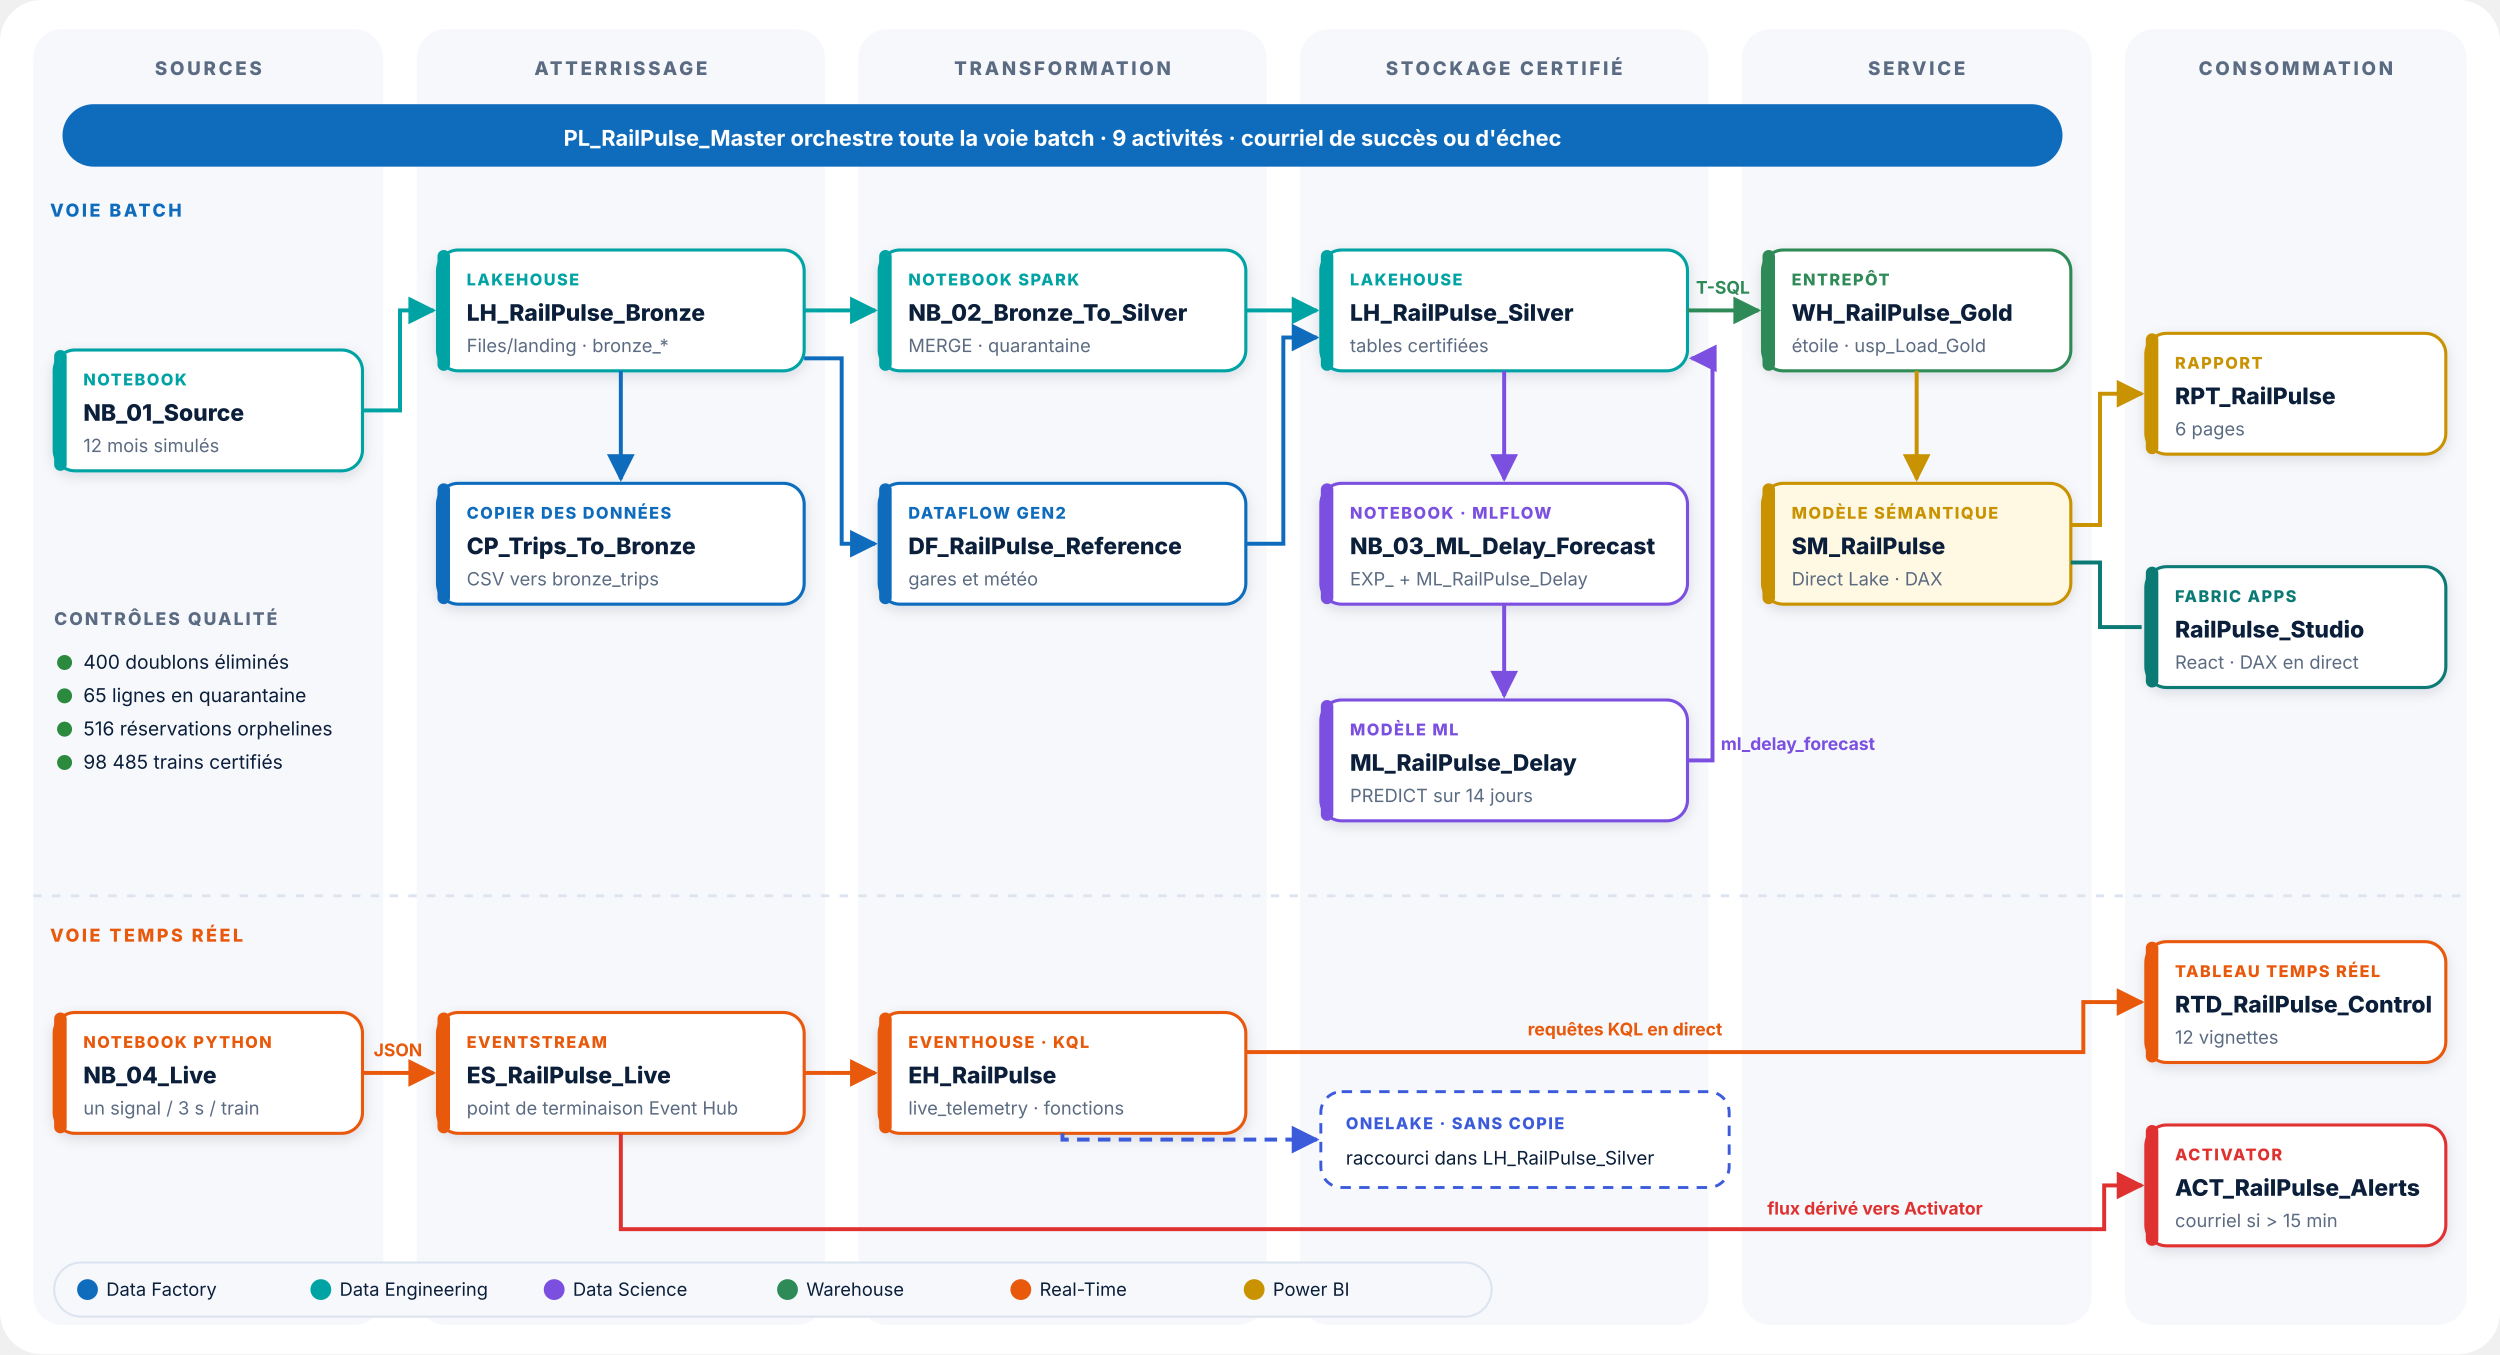
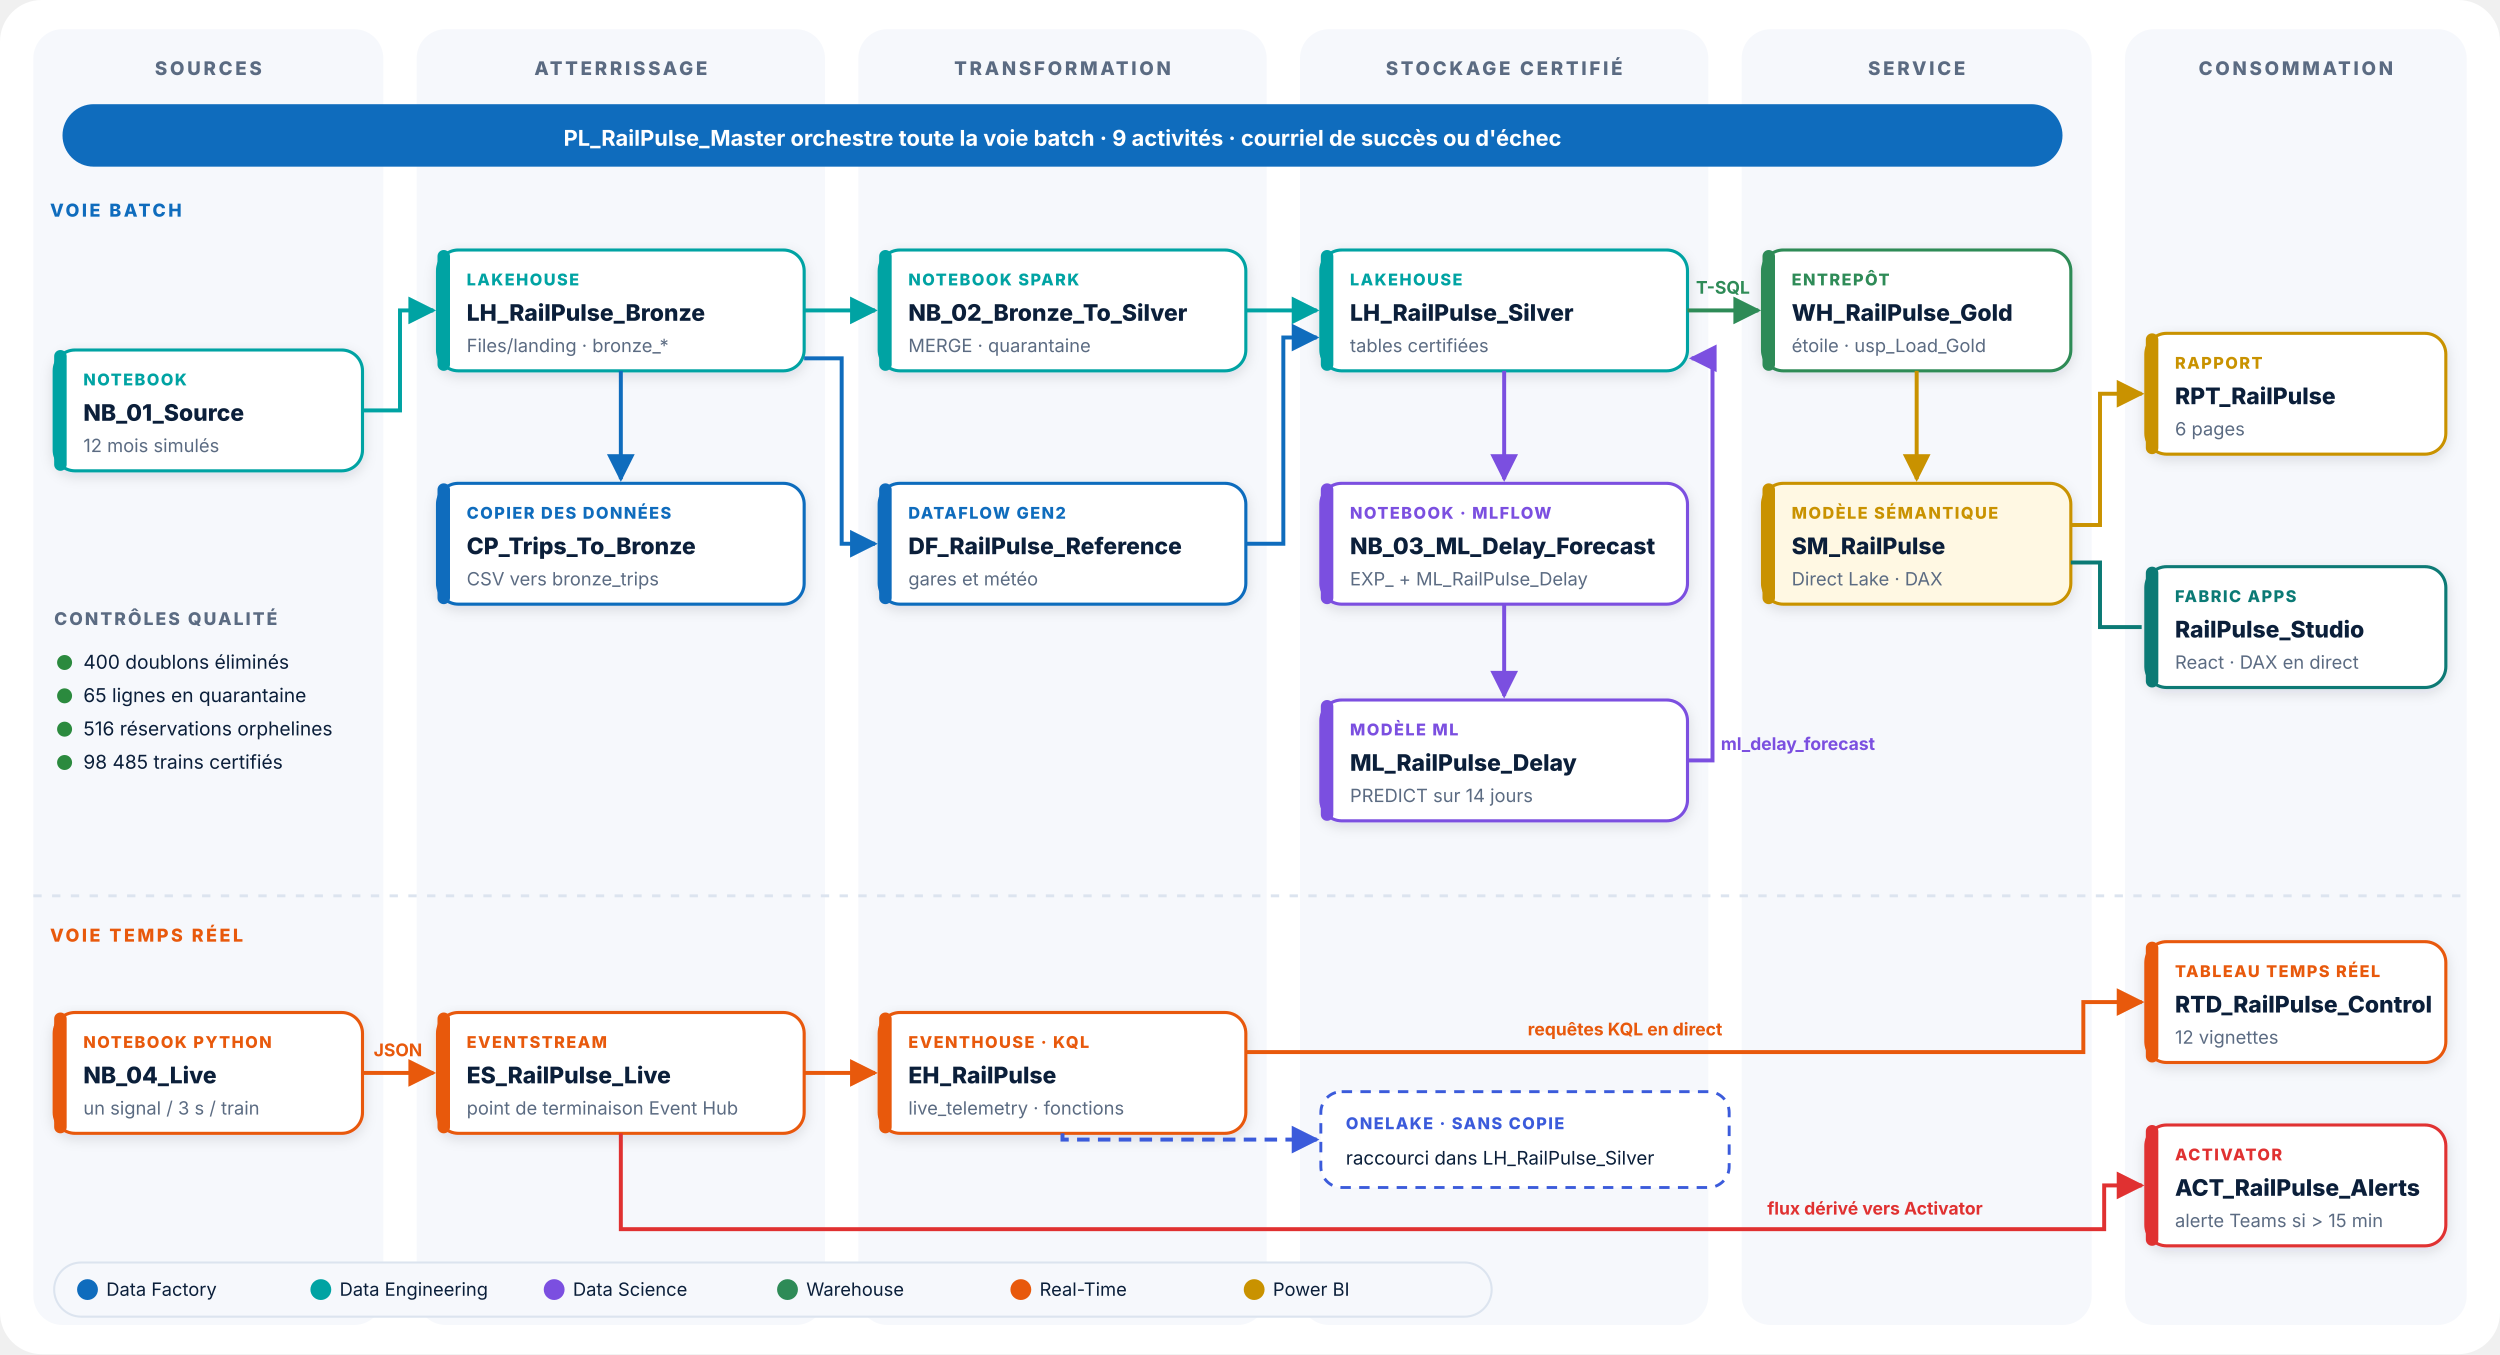
<svg xmlns="http://www.w3.org/2000/svg" viewBox="0 0 1200 650" font-family="Inter, sans-serif">
  <defs>
    <marker id="ah9AA8BC" viewBox="0 0 10 10" refX="9" refY="5" markerWidth="7" markerHeight="7" orient="auto-start-reverse">
      <path d="M0,0 L10,5 L0,10 z" fill="#9AA8BC" />
    </marker>
    <marker id="ah00A3A3" viewBox="0 0 10 10" refX="9" refY="5" markerWidth="7" markerHeight="7" orient="auto-start-reverse">
      <path d="M0,0 L10,5 L0,10 z" fill="#00A3A3" />
    </marker>
    <marker id="ah0F6CBD" viewBox="0 0 10 10" refX="9" refY="5" markerWidth="7" markerHeight="7" orient="auto-start-reverse">
      <path d="M0,0 L10,5 L0,10 z" fill="#0F6CBD" />
    </marker>
    <marker id="ah2E8B57" viewBox="0 0 10 10" refX="9" refY="5" markerWidth="7" markerHeight="7" orient="auto-start-reverse">
      <path d="M0,0 L10,5 L0,10 z" fill="#2E8B57" />
    </marker>
    <marker id="ah7B4FE0" viewBox="0 0 10 10" refX="9" refY="5" markerWidth="7" markerHeight="7" orient="auto-start-reverse">
      <path d="M0,0 L10,5 L0,10 z" fill="#7B4FE0" />
    </marker>
    <marker id="ahE8590C" viewBox="0 0 10 10" refX="9" refY="5" markerWidth="7" markerHeight="7" orient="auto-start-reverse">
      <path d="M0,0 L10,5 L0,10 z" fill="#E8590C" />
    </marker>
    <marker id="ahC99200" viewBox="0 0 10 10" refX="9" refY="5" markerWidth="7" markerHeight="7" orient="auto-start-reverse">
      <path d="M0,0 L10,5 L0,10 z" fill="#C99200" />
    </marker>
    <marker id="ah3B5BDB" viewBox="0 0 10 10" refX="9" refY="5" markerWidth="7" markerHeight="7" orient="auto-start-reverse">
      <path d="M0,0 L10,5 L0,10 z" fill="#3B5BDB" />
    </marker>
    <marker id="ah2B8A3E" viewBox="0 0 10 10" refX="9" refY="5" markerWidth="7" markerHeight="7" orient="auto-start-reverse">
      <path d="M0,0 L10,5 L0,10 z" fill="#2B8A3E" />
    </marker>
    <marker id="ahE03131" viewBox="0 0 10 10" refX="9" refY="5" markerWidth="7" markerHeight="7" orient="auto-start-reverse">
      <path d="M0,0 L10,5 L0,10 z" fill="#E03131" />
    </marker>
    <marker id="ah0B1F3A" viewBox="0 0 10 10" refX="9" refY="5" markerWidth="7" markerHeight="7" orient="auto-start-reverse">
      <path d="M0,0 L10,5 L0,10 z" fill="#0B1F3A" />
    </marker>
    <filter id="sh" x="-10%" y="-10%" width="120%" height="130%">
      <feDropShadow dx="0" dy="2" stdDeviation="3" flood-color="#0B1F3A" flood-opacity=".12" />
    </filter>
    <linearGradient id="gGold" x1="0" y1="0" x2="1" y2="1">
      <stop offset="0" stop-color="#FFF6DA" />
      <stop offset="1" stop-color="#FFFFFF" />
    </linearGradient>
  </defs>
  <rect x="0" y="0" width="1200" height="650" rx="20" fill="#FFFFFF" />
  <rect x="16" y="14" width="168" height="622" rx="14" fill="#F6F8FC" />
  <text x="100.0" y="36" font-size="9" font-weight="800" fill="#5B6B82" letter-spacing="1.3" text-anchor="middle">SOURCES</text>
  <rect x="200" y="14" width="196" height="622" rx="14" fill="#F6F8FC" />
  <text x="298.0" y="36" font-size="9" font-weight="800" fill="#5B6B82" letter-spacing="1.3" text-anchor="middle">ATTERRISSAGE</text>
  <rect x="412" y="14" width="196" height="622" rx="14" fill="#F6F8FC" />
  <text x="510.0" y="36" font-size="9" font-weight="800" fill="#5B6B82" letter-spacing="1.3" text-anchor="middle">TRANSFORMATION</text>
  <rect x="624" y="14" width="196" height="622" rx="14" fill="#F6F8FC" />
  <text x="722.0" y="36" font-size="9" font-weight="800" fill="#5B6B82" letter-spacing="1.3" text-anchor="middle">STOCKAGE CERTIFIÉ</text>
  <rect x="836" y="14" width="168" height="622" rx="14" fill="#F6F8FC" />
  <text x="920.0" y="36" font-size="9" font-weight="800" fill="#5B6B82" letter-spacing="1.3" text-anchor="middle">SERVICE</text>
  <rect x="1020" y="14" width="164" height="622" rx="14" fill="#F6F8FC" />
  <text x="1102.0" y="36" font-size="9" font-weight="800" fill="#5B6B82" letter-spacing="1.3" text-anchor="middle">CONSOMMATION</text>
  <rect x="30" y="50" width="960" height="30" rx="15" fill="#0F6CBD" />
  <text x="510" y="70" font-size="10.5" font-weight="700" fill="#fff" text-anchor="middle">PL_RailPulse_Master orchestre toute la voie batch · 9 activités · courriel de succès ou d'échec</text>
  <line x1="16" y1="430" x2="1184" y2="430" stroke="#DCE4EF" stroke-width="1.4" stroke-dasharray="4 5" />
  <text x="24" y="104" font-size="8.6" font-weight="800" fill="#0F6CBD" letter-spacing="1.2">VOIE BATCH</text>
  <text x="24" y="452" font-size="8.6" font-weight="800" fill="#E8590C" letter-spacing="1.2">VOIE TEMPS RÉEL</text>
  <g filter="url(#sh)">
    <rect x="26" y="168" width="148" height="58" rx="10" fill="#FFFFFF" stroke="#00A3A3" stroke-width="1.5" />
  </g>
  <rect x="26" y="168" width="6" height="58" rx="3" fill="#00A3A3" />
  <text x="40" y="185" font-size="7.8" font-weight="800" fill="#00A3A3" letter-spacing=".7">NOTEBOOK</text>
  <text x="40" y="202" font-size="11" font-weight="800" fill="#0B1F3A">NB_01_Source</text>
  <text x="40" y="217" font-size="8.8" fill="#5B6B82">12 mois simulés</text>
  <g filter="url(#sh)">
    <rect x="210" y="120" width="176" height="58" rx="10" fill="#FFFFFF" stroke="#00A3A3" stroke-width="1.5" />
  </g>
  <rect x="210" y="120" width="6" height="58" rx="3" fill="#00A3A3" />
  <text x="224" y="137" font-size="7.8" font-weight="800" fill="#00A3A3" letter-spacing=".7">LAKEHOUSE</text>
  <text x="224" y="154" font-size="11" font-weight="800" fill="#0B1F3A">LH_RailPulse_Bronze</text>
  <text x="224" y="169" font-size="8.8" fill="#5B6B82">Files/landing · bronze_*</text>
  <g filter="url(#sh)">
    <rect x="210" y="232" width="176" height="58" rx="10" fill="#FFFFFF" stroke="#0F6CBD" stroke-width="1.5" />
  </g>
  <rect x="210" y="232" width="6" height="58" rx="3" fill="#0F6CBD" />
  <text x="224" y="249" font-size="7.8" font-weight="800" fill="#0F6CBD" letter-spacing=".7">COPIER DES DONNÉES</text>
  <text x="224" y="266" font-size="11" font-weight="800" fill="#0B1F3A">CP_Trips_To_Bronze</text>
  <text x="224" y="281" font-size="8.8" fill="#5B6B82">CSV vers bronze_trips</text>
  <g filter="url(#sh)">
    <rect x="422" y="120" width="176" height="58" rx="10" fill="#FFFFFF" stroke="#00A3A3" stroke-width="1.5" />
  </g>
  <rect x="422" y="120" width="6" height="58" rx="3" fill="#00A3A3" />
  <text x="436" y="137" font-size="7.8" font-weight="800" fill="#00A3A3" letter-spacing=".7">NOTEBOOK SPARK</text>
  <text x="436" y="154" font-size="11" font-weight="800" fill="#0B1F3A">NB_02_Bronze_To_Silver</text>
  <text x="436" y="169" font-size="8.8" fill="#5B6B82">MERGE · quarantaine</text>
  <g filter="url(#sh)">
    <rect x="422" y="232" width="176" height="58" rx="10" fill="#FFFFFF" stroke="#0F6CBD" stroke-width="1.5" />
  </g>
  <rect x="422" y="232" width="6" height="58" rx="3" fill="#0F6CBD" />
  <text x="436" y="249" font-size="7.8" font-weight="800" fill="#0F6CBD" letter-spacing=".7">DATAFLOW GEN2</text>
  <text x="436" y="266" font-size="11" font-weight="800" fill="#0B1F3A">DF_RailPulse_Reference</text>
  <text x="436" y="281" font-size="8.8" fill="#5B6B82">gares et météo</text>
  <g filter="url(#sh)">
    <rect x="634" y="120" width="176" height="58" rx="10" fill="#FFFFFF" stroke="#00A3A3" stroke-width="1.5" />
  </g>
  <rect x="634" y="120" width="6" height="58" rx="3" fill="#00A3A3" />
  <text x="648" y="137" font-size="7.8" font-weight="800" fill="#00A3A3" letter-spacing=".7">LAKEHOUSE</text>
  <text x="648" y="154" font-size="11" font-weight="800" fill="#0B1F3A">LH_RailPulse_Silver</text>
  <text x="648" y="169" font-size="8.8" fill="#5B6B82">tables certifiées</text>
  <g filter="url(#sh)">
    <rect x="634" y="232" width="176" height="58" rx="10" fill="#FFFFFF" stroke="#7B4FE0" stroke-width="1.5" />
  </g>
  <rect x="634" y="232" width="6" height="58" rx="3" fill="#7B4FE0" />
  <text x="648" y="249" font-size="7.8" font-weight="800" fill="#7B4FE0" letter-spacing=".7">NOTEBOOK · MLFLOW</text>
  <text x="648" y="266" font-size="11" font-weight="800" fill="#0B1F3A">NB_03_ML_Delay_Forecast</text>
  <text x="648" y="281" font-size="8.8" fill="#5B6B82">EXP_ + ML_RailPulse_Delay</text>
  <g filter="url(#sh)">
    <rect x="634" y="336" width="176" height="58" rx="10" fill="#FFFFFF" stroke="#7B4FE0" stroke-width="1.5" />
  </g>
  <rect x="634" y="336" width="6" height="58" rx="3" fill="#7B4FE0" />
  <text x="648" y="353" font-size="7.8" font-weight="800" fill="#7B4FE0" letter-spacing=".7">MODÈLE ML</text>
  <text x="648" y="370" font-size="11" font-weight="800" fill="#0B1F3A">ML_RailPulse_Delay</text>
  <text x="648" y="385" font-size="8.8" fill="#5B6B82">PREDICT sur 14 jours</text>
  <g filter="url(#sh)">
    <rect x="846" y="120" width="148" height="58" rx="10" fill="#FFFFFF" stroke="#2E8B57" stroke-width="1.5" />
  </g>
  <rect x="846" y="120" width="6" height="58" rx="3" fill="#2E8B57" />
  <text x="860" y="137" font-size="7.8" font-weight="800" fill="#2E8B57" letter-spacing=".7">ENTREPÔT</text>
  <text x="860" y="154" font-size="11" font-weight="800" fill="#0B1F3A">WH_RailPulse_Gold</text>
  <text x="860" y="169" font-size="8.8" fill="#5B6B82">étoile · usp_Load_Gold</text>
  <g filter="url(#sh)">
    <rect x="846" y="232" width="148" height="58" rx="10" fill="#FFF8E3" stroke="#C99200" stroke-width="1.5" />
  </g>
  <rect x="846" y="232" width="6" height="58" rx="3" fill="#C99200" />
  <text x="860" y="249" font-size="7.8" font-weight="800" fill="#C99200" letter-spacing=".7">MODÈLE SÉMANTIQUE</text>
  <text x="860" y="266" font-size="11" font-weight="800" fill="#0B1F3A">SM_RailPulse</text>
  <text x="860" y="281" font-size="8.8" fill="#5B6B82">Direct Lake · DAX</text>
  <g filter="url(#sh)">
    <rect x="1030" y="160" width="144" height="58" rx="10" fill="#FFFFFF" stroke="#C99200" stroke-width="1.5" />
  </g>
  <rect x="1030" y="160" width="6" height="58" rx="3" fill="#C99200" />
  <text x="1044" y="177" font-size="7.8" font-weight="800" fill="#C99200" letter-spacing=".7">RAPPORT</text>
  <text x="1044" y="194" font-size="11" font-weight="800" fill="#0B1F3A">RPT_RailPulse</text>
  <text x="1044" y="209" font-size="8.8" fill="#5B6B82">6 pages</text>
  <g filter="url(#sh)">
    <rect x="1030" y="272" width="144" height="58" rx="10" fill="#FFFFFF" stroke="#0B7A75" stroke-width="1.5" />
  </g>
  <rect x="1030" y="272" width="6" height="58" rx="3" fill="#0B7A75" />
  <text x="1044" y="289" font-size="7.8" font-weight="800" fill="#0B7A75" letter-spacing=".7">FABRIC APPS</text>
  <text x="1044" y="306" font-size="11" font-weight="800" fill="#0B1F3A">RailPulse_Studio</text>
  <text x="1044" y="321" font-size="8.8" fill="#5B6B82">React · DAX en direct</text>
  <path d="M 174 197 L 192 197 L 192 149 L 208 149" fill="none" stroke="#00A3A3" stroke-width="1.9" marker-end="url(#ah00A3A3)" />
  <path d="M 298 178 L 298 230" fill="none" stroke="#0F6CBD" stroke-width="1.9" marker-end="url(#ah0F6CBD)" />
  <path d="M 386 149 L 420 149" fill="none" stroke="#00A3A3" stroke-width="1.9" marker-end="url(#ah00A3A3)" />
  <path d="M 386 172 L 404 172 L 404 261 L 420 261" fill="none" stroke="#0F6CBD" stroke-width="1.9" marker-end="url(#ah0F6CBD)" />
  <path d="M 598 149 L 632 149" fill="none" stroke="#00A3A3" stroke-width="1.9" marker-end="url(#ah00A3A3)" />
  <path d="M 598 261 L 616 261 L 616 162 L 632 162" fill="none" stroke="#0F6CBD" stroke-width="1.9" marker-end="url(#ah0F6CBD)" />
  <path d="M 722 178 L 722 230" fill="none" stroke="#7B4FE0" stroke-width="1.9" marker-end="url(#ah7B4FE0)" />
  <path d="M 722 290 L 722 334" fill="none" stroke="#7B4FE0" stroke-width="1.9" marker-end="url(#ah7B4FE0)" />
  <path d="M 810 365 L 822 365 L 822 172 L 812 172" fill="none" stroke="#7B4FE0" stroke-width="1.9" marker-end="url(#ah7B4FE0)" />
  <text x="826" y="360" font-size="8.4" font-weight="700" fill="#7B4FE0" text-anchor="start">ml_delay_forecast</text>
  <path d="M 810 149 L 844 149" fill="none" stroke="#2E8B57" stroke-width="1.9" marker-end="url(#ah2E8B57)" />
  <text x="827" y="141" font-size="8.4" font-weight="700" fill="#2E8B57" text-anchor="middle">T-SQL</text>
  <path d="M 920 178 L 920 230" fill="none" stroke="#C99200" stroke-width="1.9" marker-end="url(#ahC99200)" />
  <path d="M 994 252 L 1008 252 L 1008 189 L 1028 189" fill="none" stroke="#C99200" stroke-width="1.9" marker-end="url(#ahC99200)" />
  <path d="M 994 270 L 1008 270 L 1008 301 L 1028 301" fill="none" stroke="#0B7A75" stroke-width="1.9" marker-end="url(#ah0B7A75)" />
  <text x="26" y="300" font-size="8.4" font-weight="800" fill="#5B6B82" letter-spacing="1">CONTRÔLES QUALITÉ</text>
  <circle cx="31" cy="318" r="3.6" fill="#2B8A3E" />
  <text x="40" y="321" font-size="9.2" fill="#0B1F3A">400 doublons éliminés</text>
  <circle cx="31" cy="334" r="3.6" fill="#2B8A3E" />
  <text x="40" y="337" font-size="9.2" fill="#0B1F3A">65 lignes en quarantaine</text>
  <circle cx="31" cy="350" r="3.6" fill="#2B8A3E" />
  <text x="40" y="353" font-size="9.2" fill="#0B1F3A">516 réservations orphelines</text>
  <circle cx="31" cy="366" r="3.6" fill="#2B8A3E" />
  <text x="40" y="369" font-size="9.2" fill="#0B1F3A">98 485 trains certifiés</text>
  <g filter="url(#sh)">
    <rect x="26" y="486" width="148" height="58" rx="10" fill="#FFFFFF" stroke="#E8590C" stroke-width="1.5" />
  </g>
  <rect x="26" y="486" width="6" height="58" rx="3" fill="#E8590C" />
  <text x="40" y="503" font-size="7.8" font-weight="800" fill="#E8590C" letter-spacing=".7">NOTEBOOK PYTHON</text>
  <text x="40" y="520" font-size="11" font-weight="800" fill="#0B1F3A">NB_04_Live</text>
  <text x="40" y="535" font-size="8.8" fill="#5B6B82">un signal / 3 s / train</text>
  <g filter="url(#sh)">
    <rect x="210" y="486" width="176" height="58" rx="10" fill="#FFFFFF" stroke="#E8590C" stroke-width="1.5" />
  </g>
  <rect x="210" y="486" width="6" height="58" rx="3" fill="#E8590C" />
  <text x="224" y="503" font-size="7.8" font-weight="800" fill="#E8590C" letter-spacing=".7">EVENTSTREAM</text>
  <text x="224" y="520" font-size="11" font-weight="800" fill="#0B1F3A">ES_RailPulse_Live</text>
  <text x="224" y="535" font-size="8.8" fill="#5B6B82">point de terminaison Event Hub</text>
  <g filter="url(#sh)">
    <rect x="422" y="486" width="176" height="58" rx="10" fill="#FFFFFF" stroke="#E8590C" stroke-width="1.5" />
  </g>
  <rect x="422" y="486" width="6" height="58" rx="3" fill="#E8590C" />
  <text x="436" y="503" font-size="7.8" font-weight="800" fill="#E8590C" letter-spacing=".7">EVENTHOUSE · KQL</text>
  <text x="436" y="520" font-size="11" font-weight="800" fill="#0B1F3A">EH_RailPulse</text>
  <text x="436" y="535" font-size="8.8" fill="#5B6B82">live_telemetry · fonctions</text>
  <g filter="url(#sh)">
    <rect x="1030" y="452" width="144" height="58" rx="10" fill="#FFFFFF" stroke="#E8590C" stroke-width="1.5" />
  </g>
  <rect x="1030" y="452" width="6" height="58" rx="3" fill="#E8590C" />
  <text x="1044" y="469" font-size="7.8" font-weight="800" fill="#E8590C" letter-spacing=".7">TABLEAU TEMPS RÉEL</text>
  <text x="1044" y="486" font-size="11" font-weight="800" fill="#0B1F3A">RTD_RailPulse_Control</text>
  <text x="1044" y="501" font-size="8.8" fill="#5B6B82">12 vignettes</text>
  <g filter="url(#sh)">
    <rect x="1030" y="540" width="144" height="58" rx="10" fill="#FFFFFF" stroke="#E03131" stroke-width="1.5" />
  </g>
  <rect x="1030" y="540" width="6" height="58" rx="3" fill="#E03131" />
  <text x="1044" y="557" font-size="7.8" font-weight="800" fill="#E03131" letter-spacing=".7">ACTIVATOR</text>
  <text x="1044" y="574" font-size="11" font-weight="800" fill="#0B1F3A">ACT_RailPulse_Alerts</text>
-   <text x="1044" y="589" font-size="8.8" fill="#5B6B82">courriel si &gt; 15 min</text>
+   <text x="1044" y="589" font-size="8.8" fill="#5B6B82">alerte Teams si &gt; 15 min</text>
  <path d="M 174 515 L 208 515" fill="none" stroke="#E8590C" stroke-width="1.9" marker-end="url(#ahE8590C)" />
  <text x="191" y="507" font-size="8.4" font-weight="700" fill="#E8590C" text-anchor="middle">JSON</text>
  <path d="M 386 515 L 420 515" fill="none" stroke="#E8590C" stroke-width="1.9" marker-end="url(#ahE8590C)" />
  <path d="M 598 505 L 1000 505 L 1000 481 L 1028 481" fill="none" stroke="#E8590C" stroke-width="1.9" marker-end="url(#ahE8590C)" />
  <text x="780" y="497" font-size="8.4" font-weight="700" fill="#E8590C" text-anchor="middle">requêtes KQL en direct</text>
  <path d="M 298 544 L 298 590 L 1010 590 L 1010 569 L 1028 569" fill="none" stroke="#E03131" stroke-width="1.9" marker-end="url(#ahE03131)" />
  <text x="900" y="583" font-size="8.4" font-weight="700" fill="#E03131" text-anchor="middle">flux dérivé vers Activator</text>
  <path d="M 510 544 L 510 547 L 632 547" fill="none" stroke="#3B5BDB" stroke-width="1.9" stroke-dasharray="6 4" marker-end="url(#ah3B5BDB)" />
  <rect x="634" y="524" width="196" height="46" rx="10" fill="#fff" stroke="#3B5BDB" stroke-width="1.4" stroke-dasharray="5 4" />
  <text x="646" y="542" font-size="7.8" font-weight="800" fill="#3B5BDB" letter-spacing=".7">ONELAKE · SANS COPIE</text>
  <text x="646" y="559" font-size="9" fill="#0B1F3A">raccourci dans LH_RailPulse_Silver</text>
  <rect x="26" y="606" width="690" height="26" rx="13" fill="#F6F8FC" stroke="#DCE4EF" />
  <circle cx="42" cy="619" r="5" fill="#0F6CBD" />
  <text x="51" y="622" font-size="8.8" fill="#0B1F3A">Data Factory</text>
  <circle cx="154" cy="619" r="5" fill="#00A3A3" />
  <text x="163" y="622" font-size="8.8" fill="#0B1F3A">Data Engineering</text>
  <circle cx="266" cy="619" r="5" fill="#7B4FE0" />
  <text x="275" y="622" font-size="8.8" fill="#0B1F3A">Data Science</text>
  <circle cx="378" cy="619" r="5" fill="#2E8B57" />
  <text x="387" y="622" font-size="8.8" fill="#0B1F3A">Warehouse</text>
  <circle cx="490" cy="619" r="5" fill="#E8590C" />
  <text x="499" y="622" font-size="8.8" fill="#0B1F3A">Real-Time</text>
  <circle cx="602" cy="619" r="5" fill="#C99200" />
  <text x="611" y="622" font-size="8.8" fill="#0B1F3A">Power BI</text>
</svg>
